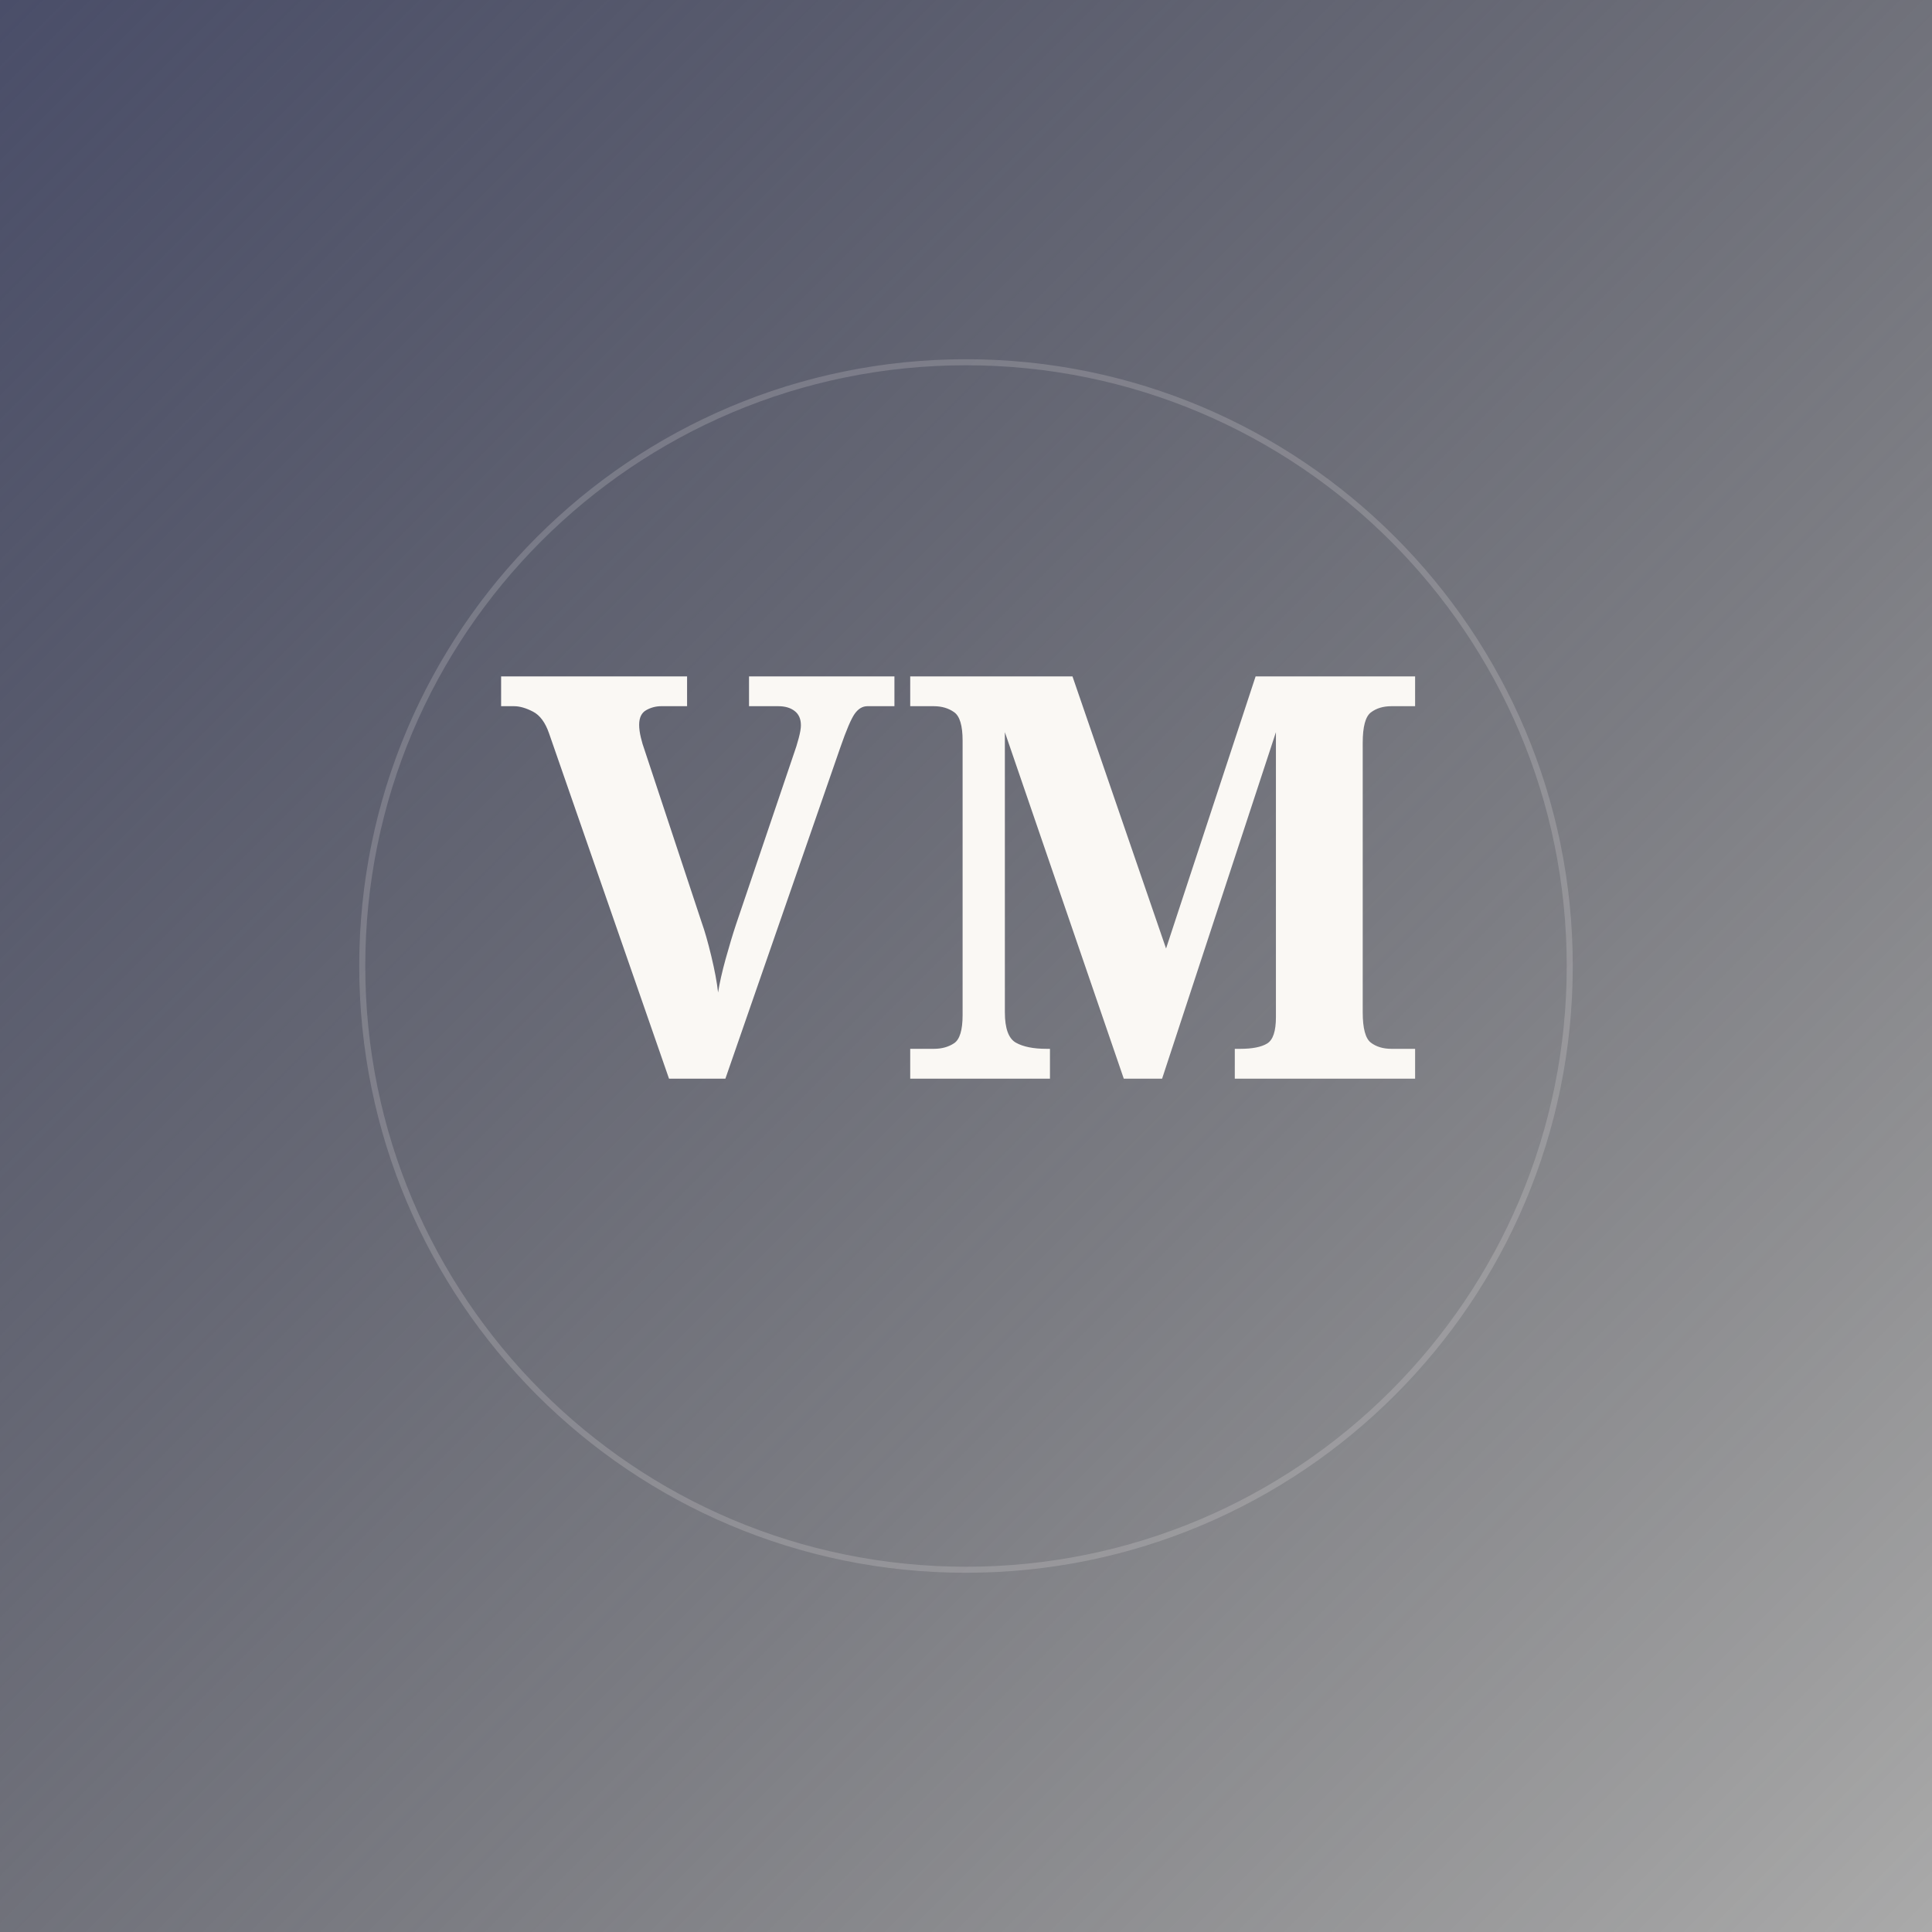
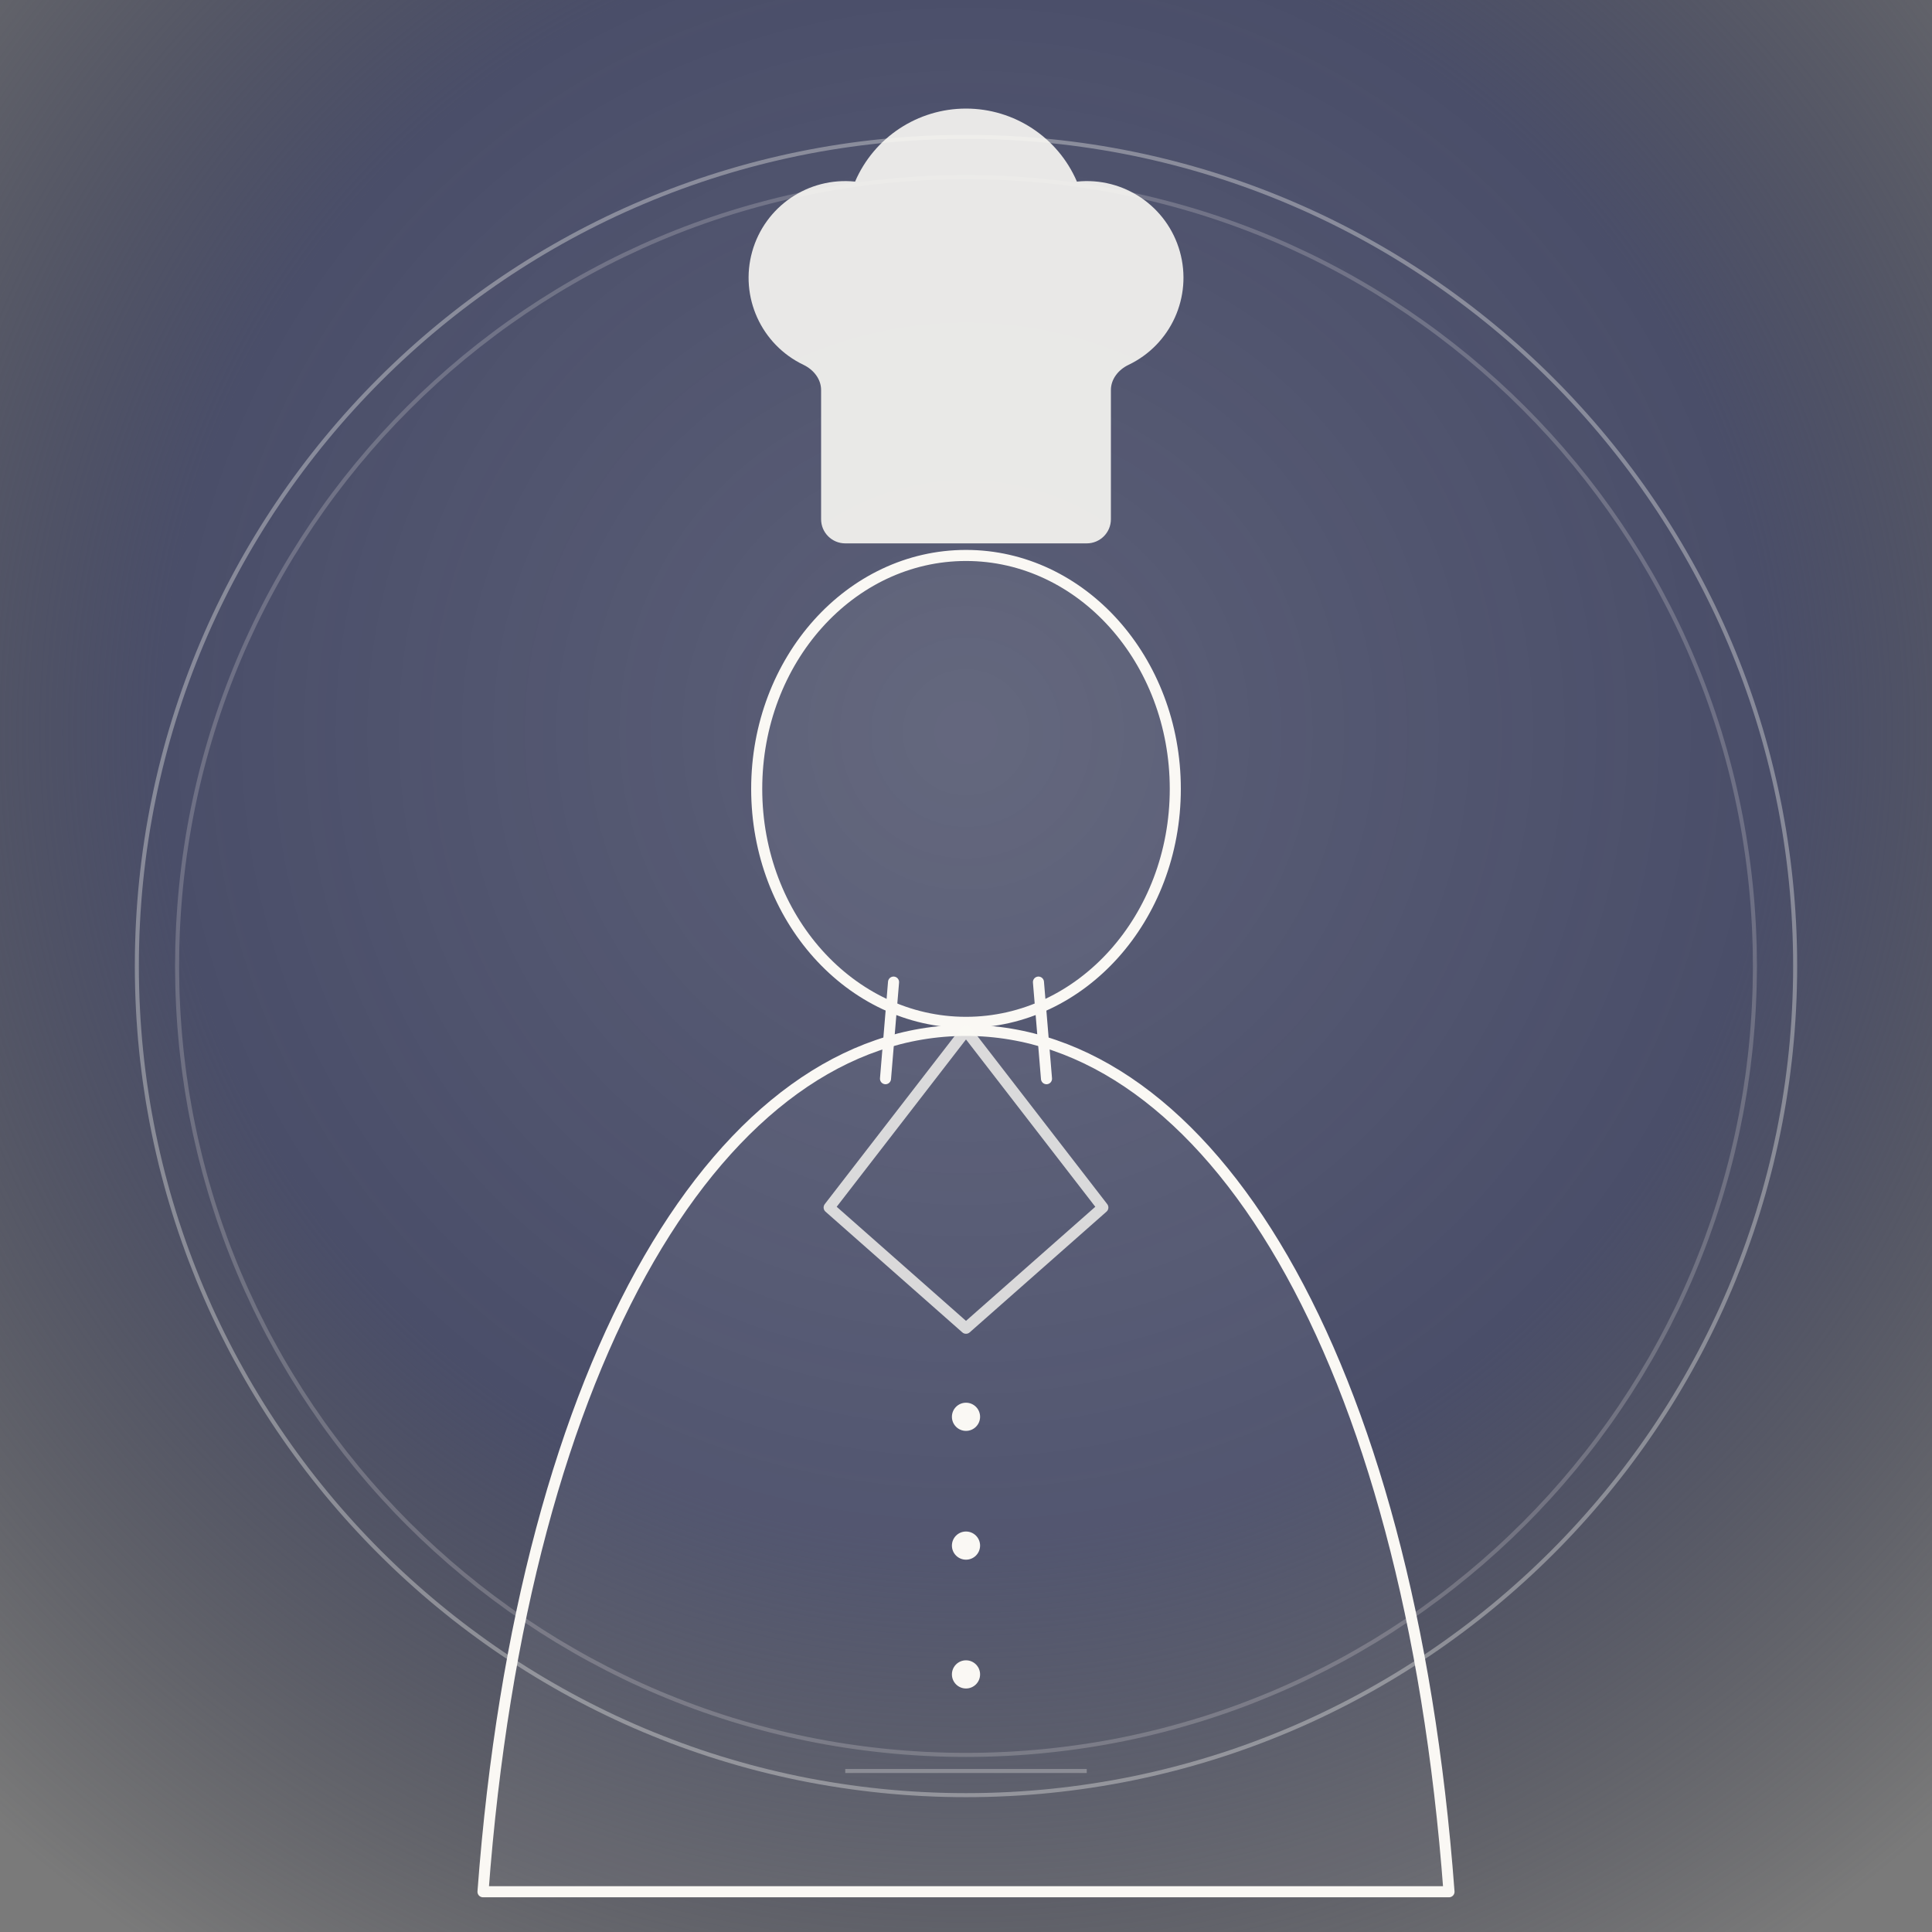
- <svg xmlns="http://www.w3.org/2000/svg" width="480" height="480" viewBox="0 0 480 480" role="img" aria-label="Virgilio Martínez">
+ <svg xmlns="http://www.w3.org/2000/svg" width="480" height="480" viewBox="0 0 480 480" role="img" aria-label="virgilio-martinez">
  <defs>
-     <linearGradient id="g" x1="0%" y1="0%" x2="100%" y2="100%">
-       <stop offset="0%" stop-color="#4A4E69" />
-       <stop offset="100%" stop-color="#0D0D0D" stop-opacity="0.35" />
-     </linearGradient>
+     <radialGradient id="bg" cx="50%" cy="38%" r="75%">
+       <stop offset="0%" stop-color="#4A4E69" stop-opacity="0.9" />
+       <stop offset="55%" stop-color="#4A4E69" />
+       <stop offset="100%" stop-color="#0D0D0D" stop-opacity="0.55" />
+     </radialGradient>
  </defs>
-   <rect width="480" height="480" fill="url(#g)" />
-   <circle cx="240" cy="240" r="150" fill="none" stroke="#FAF8F4" stroke-opacity="0.18" stroke-width="1.5" />
-   <text x="240" y="268" font-family="Georgia, 'Playfair Display', 'Noto Serif JP', serif" font-size="140" font-weight="700" fill="#FAF8F4" text-anchor="middle">VM</text>
+   <rect width="480" height="480" fill="url(#bg)" />
+   <circle cx="240" cy="240" r="206" fill="none" stroke="#FAF8F4" stroke-opacity="0.35" stroke-width="1" />
+   <circle cx="240" cy="240" r="196" fill="none" stroke="#FAF8F4" stroke-opacity="0.2" stroke-width="1" />
+   <g transform="translate(168,9) scale(6)" fill="#FAF8F4" fill-opacity="0.9" stroke="none">
+     <path d="M17 21a1 1 0 0 0 1-1v-5.35c0-.457.316-.844.727-1.041a4 4 0 0 0-2.134-7.589 5 5 0 0 0-9.186 0 4 4 0 0 0-2.134 7.588c.411.198.727.585.727 1.041V20a1 1 0 0 0 1 1Z" />
+     <path d="M6 17h12" />
+   </g>
+   <g fill="none" stroke="#FAF8F4" stroke-width="2.75" stroke-linecap="round" stroke-linejoin="round">
+     <ellipse cx="240" cy="196" rx="52" ry="58" fill="#FAF8F4" fill-opacity="0.05" />
+     <path d="M 222 244 L 220 268 M 258 244 L 260 268" />
+     <path d="M 240 256              C 180 256 130 336 120 470              L 360 470              C 350 336 300 256 240 256 Z" fill="#FAF8F4" fill-opacity="0.05" />
+     <path d="M 240 256 L 206 300 L 240 330 L 274 300 Z" stroke-opacity="0.8" />
+     <circle cx="240" cy="352" r="3.5" fill="#FAF8F4" stroke="none" />
+     <circle cx="240" cy="384" r="3.5" fill="#FAF8F4" stroke="none" />
+     <circle cx="240" cy="416" r="3.5" fill="#FAF8F4" stroke="none" />
+   </g>
+   <path d="M 210 440 L 270 440" stroke="#FAF8F4" stroke-opacity="0.3" stroke-width="1" />
</svg>
